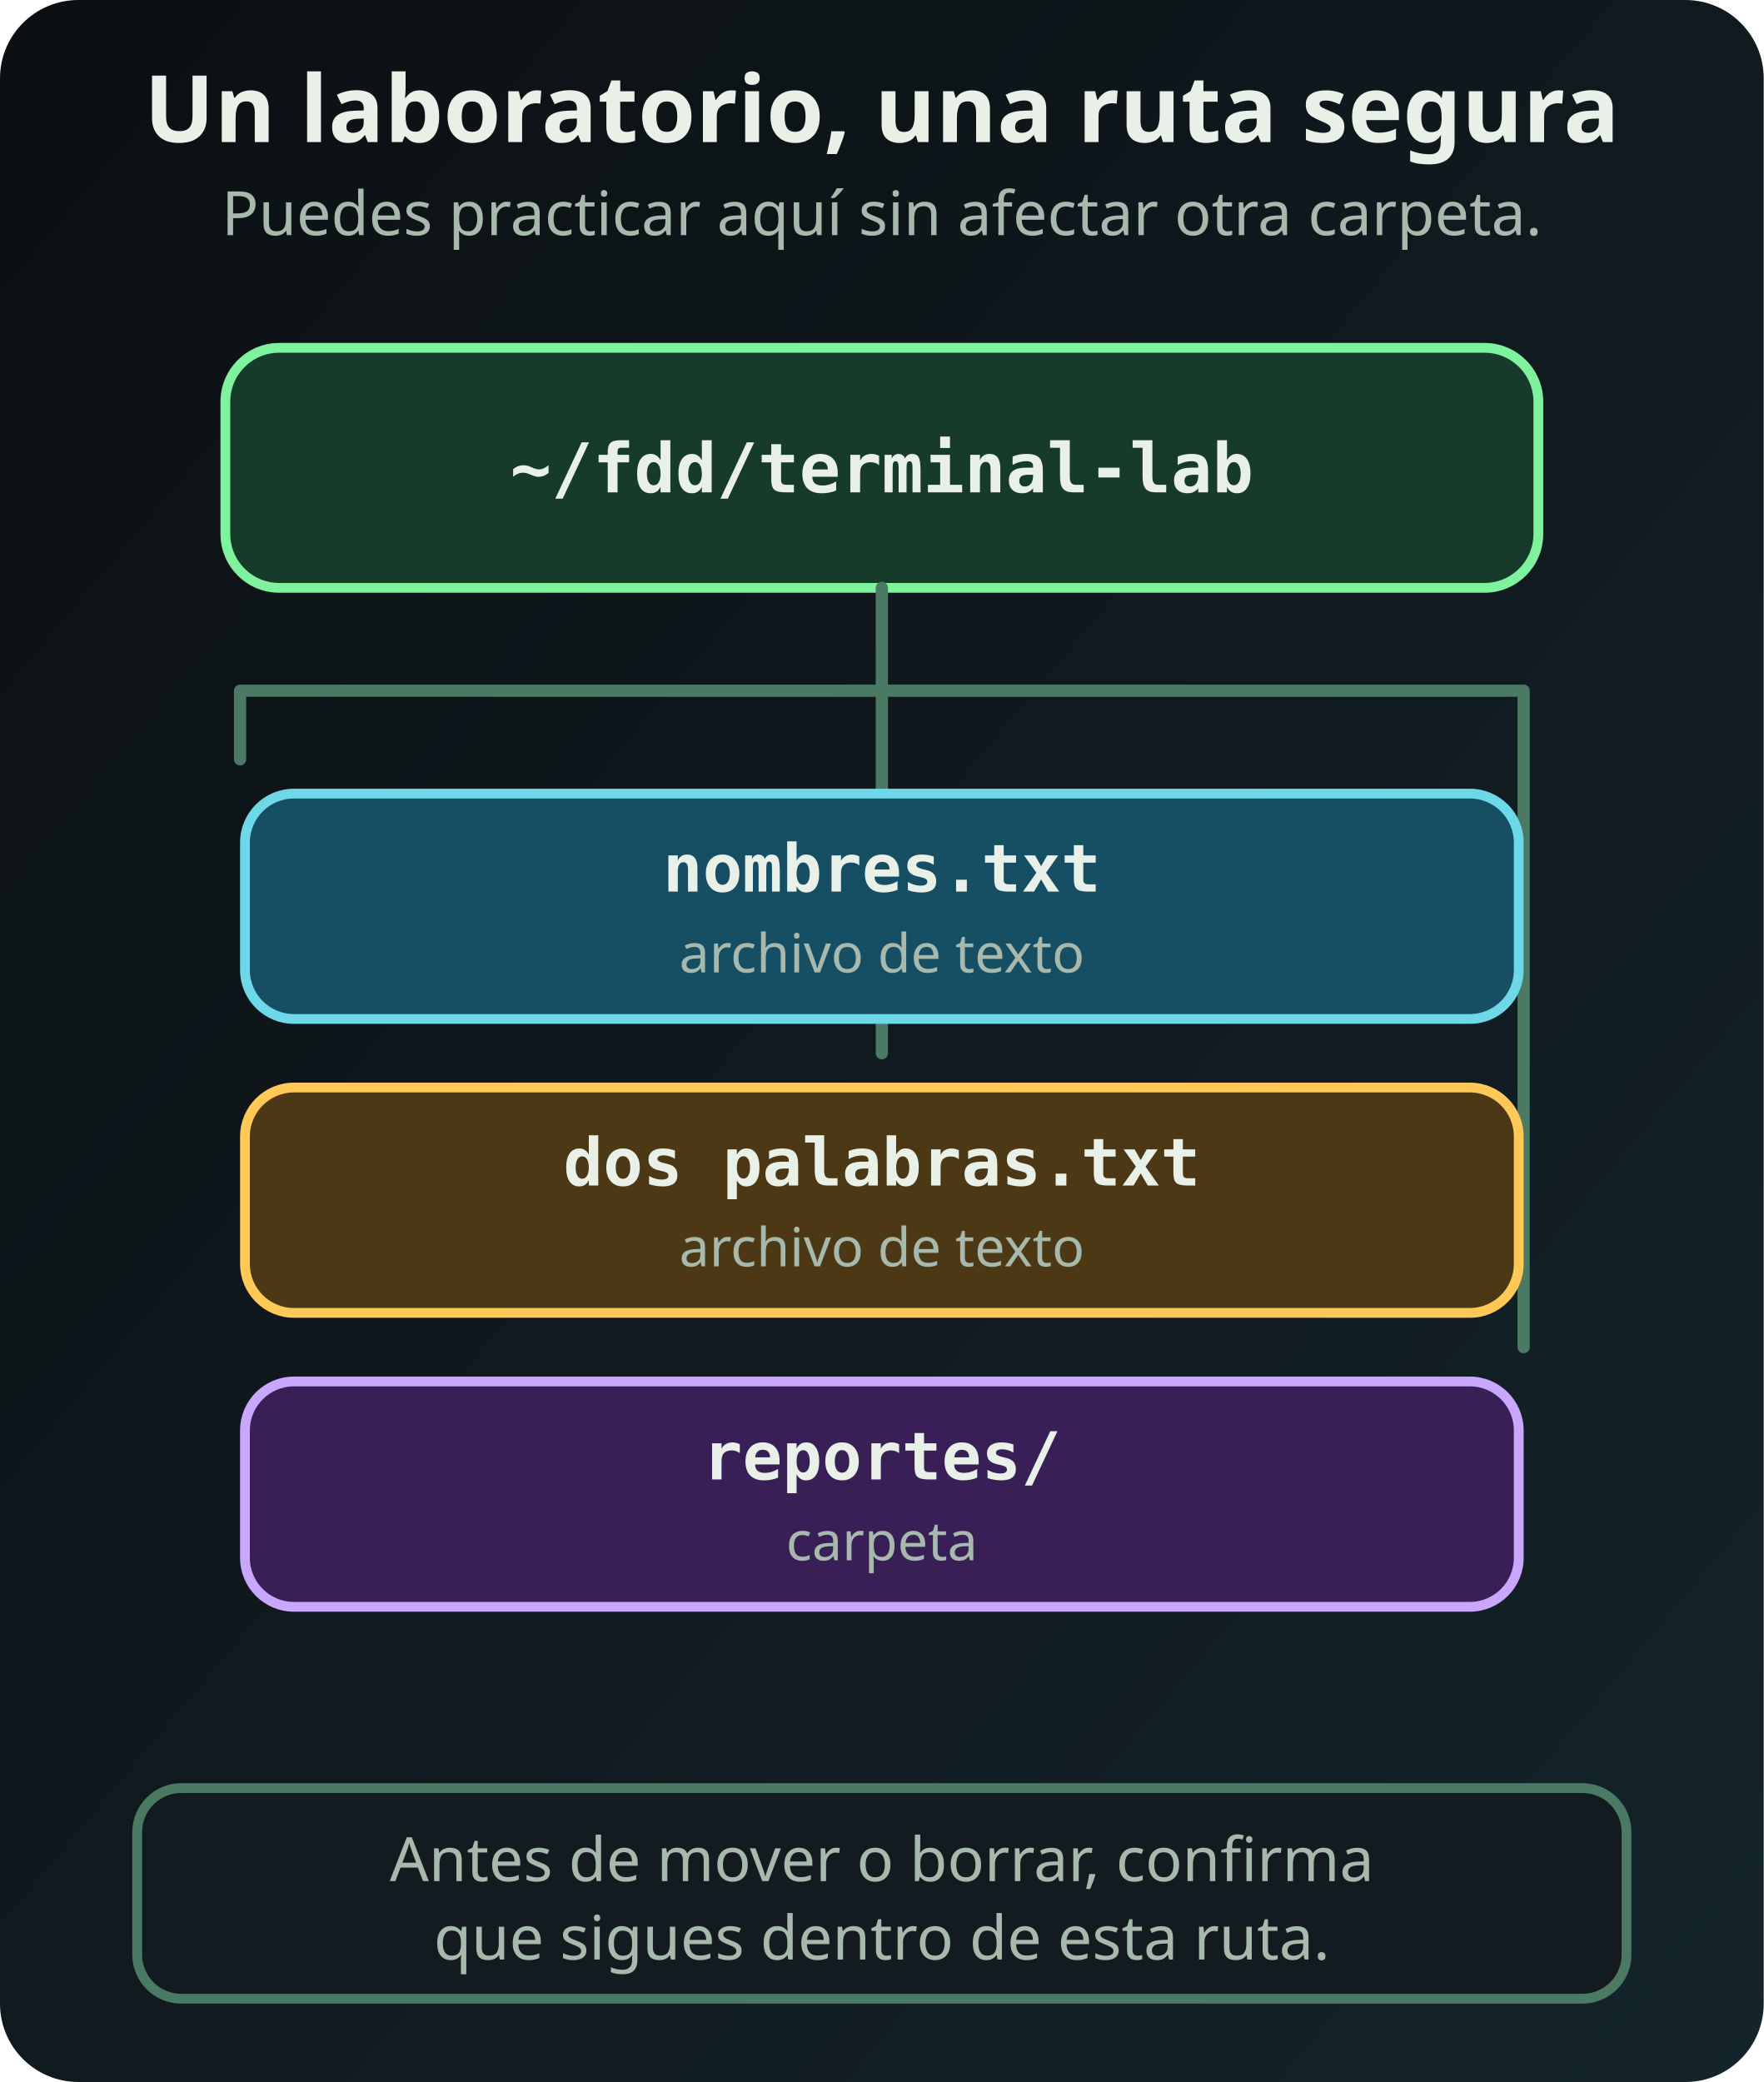
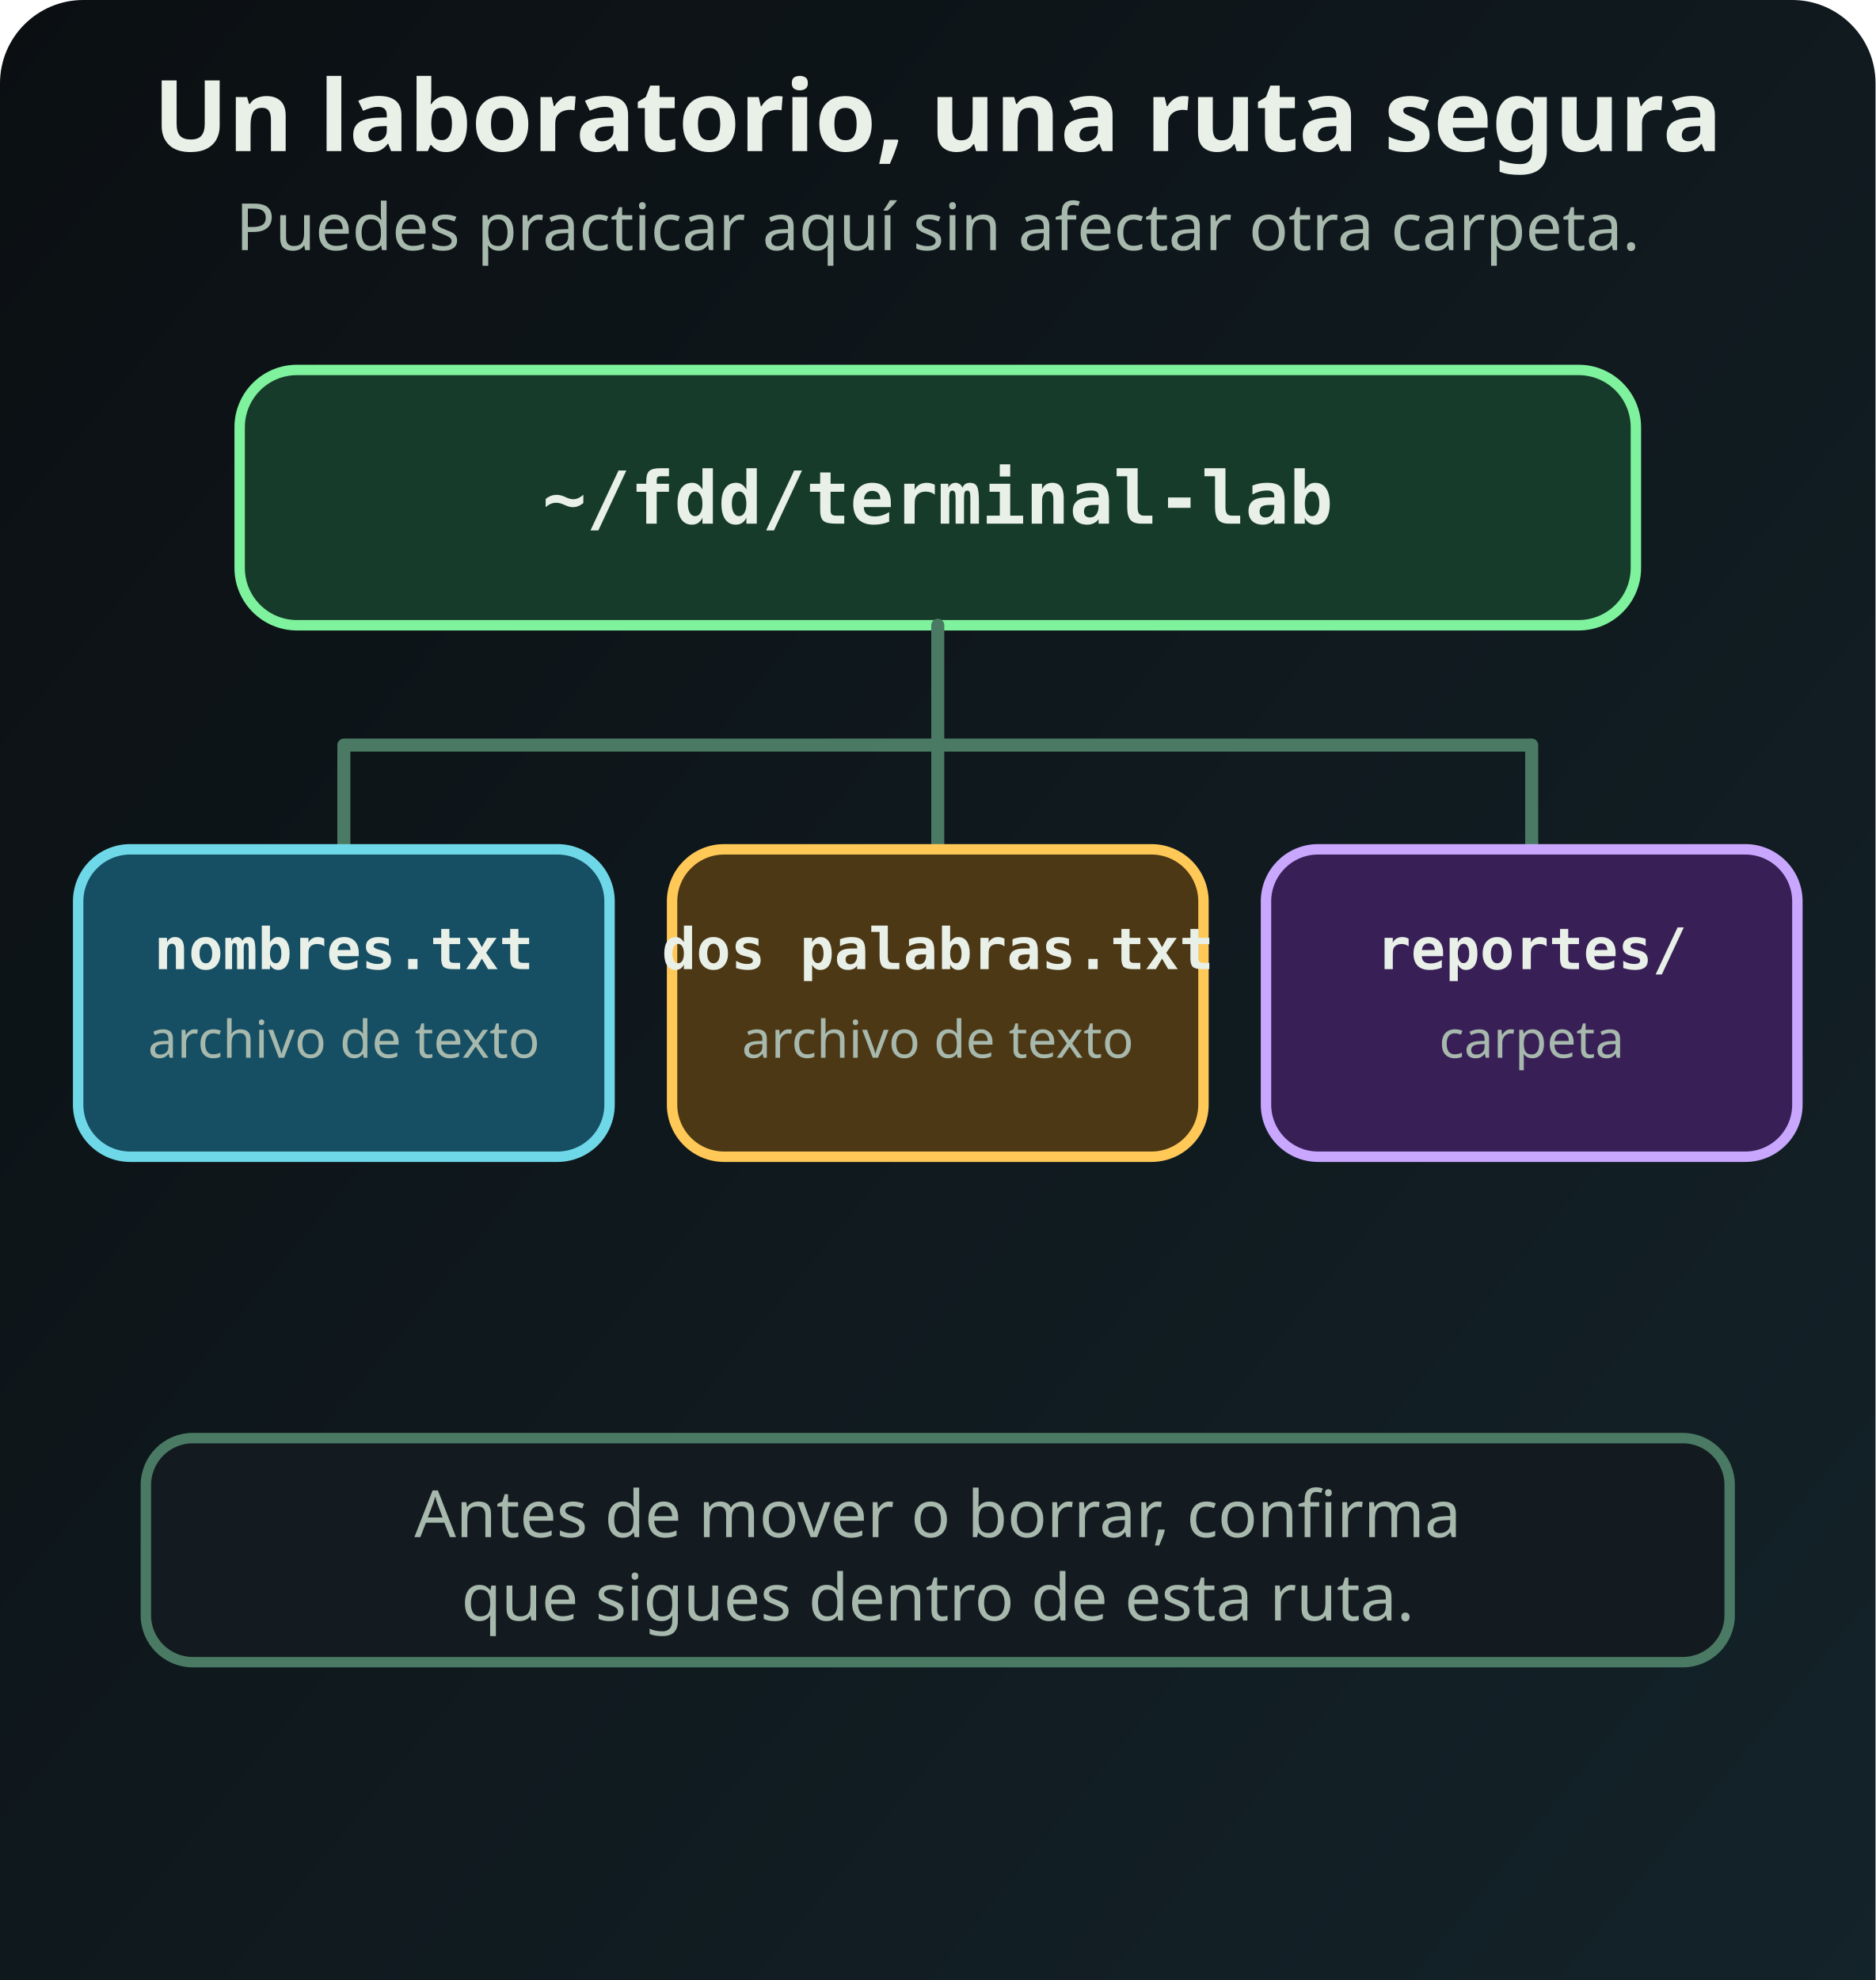
- <svg xmlns="http://www.w3.org/2000/svg" viewBox="0 0 720 850" role="img" aria-labelledby="lab-tree-title lab-tree-desc" preserveAspectRatio="xMidYMid meet">
+ <svg xmlns="http://www.w3.org/2000/svg" viewBox="0 0 720 760" role="img" aria-labelledby="lab-tree-title lab-tree-desc" preserveAspectRatio="xMidYMid meet">
  <defs>
    <linearGradient id="lab-bg" x1="0" y1="0" x2="1" y2="1">
      <stop stop-color="#0b0f12" />
      <stop offset="1" stop-color="#14242b" />
    </linearGradient>
  </defs>
  <style>
    .heading { font-family: system-ui, sans-serif; font-size: 38px; font-weight: 700; fill: #e8f0e8; text-anchor: middle; }
    .note { font-family: system-ui, sans-serif; font-size: 25px; font-weight: 500; fill: #a7b8ad; text-anchor: middle; }
    .path { font-family: ui-monospace, SFMono-Regular, monospace; font-size: 28px; font-weight: 700; fill: #e8f0e8; text-anchor: middle; }
-     .name { font-family: ui-monospace, SFMono-Regular, monospace; font-size: 27px; font-weight: 700; fill: #e8f0e8; text-anchor: middle; }
-     .kind { font-family: system-ui, sans-serif; font-size: 22px; font-weight: 500; fill: #a7b8ad; text-anchor: middle; }
+     .name { font-family: ui-monospace, SFMono-Regular, monospace; font-size: 22px; font-weight: 700; fill: #e8f0e8; text-anchor: middle; }
+     .kind { font-family: system-ui, sans-serif; font-size: 20px; font-weight: 500; fill: #a7b8ad; text-anchor: middle; }
    .line { fill: none; stroke: #4a7a63; stroke-width: 5; stroke-linecap: round; stroke-linejoin: round; }
    .box { stroke-width: 4; }
  </style>
  <rect width="720" height="850" rx="32" fill="url(#lab-bg)" />
  <text x="360" y="58" class="heading">Un laboratorio, una ruta segura</text>
  <text x="360" y="96" class="note">Puedes practicar aquí sin afectar otra carpeta.</text>
  <rect x="92" y="142" width="536" height="98" rx="22" fill="#173b2a" stroke="#7ef29d" class="box" />
  <text x="360" y="201" class="path">~/fdd/terminal-lab</text>
-   <path d="M360 240V282H98V310M360 282H360V430M360 282H622V550" class="line" />
-   <rect x="100" y="324" width="520" height="92" rx="20" fill="#164e63" stroke="#6fd8e8" class="box" />
-   <text x="360" y="364" class="name">nombres.txt</text>
-   <text x="360" y="397" class="kind">archivo de texto</text>
-   <rect x="100" y="444" width="520" height="92" rx="20" fill="#4c3814" stroke="#ffc857" class="box" />
-   <text x="360" y="484" class="name">dos palabras.txt</text>
-   <text x="360" y="517" class="kind">archivo de texto</text>
-   <rect x="100" y="564" width="520" height="92" rx="20" fill="#382057" stroke="#c9a7ff" class="box" />
-   <text x="360" y="604" class="name">reportes/</text>
-   <text x="360" y="637" class="kind">carpeta</text>
-   <rect x="56" y="730" width="608" height="86" rx="18" fill="#141b20" stroke="#4a7a63" class="box" />
-   <text x="360" y="768" class="note">Antes de mover o borrar, confirma</text>
-   <text x="360" y="800" class="note">que sigues dentro de esta ruta.</text>
+   <path d="M360 240V286M132 286H588M132 286V326M360 286V326M588 286V326" class="line" />
+   <rect x="30" y="326" width="204" height="118" rx="20" fill="#164e63" stroke="#6fd8e8" class="box" />
+   <text x="132" y="372" class="name">nombres.txt</text>
+   <text x="132" y="406" class="kind">archivo de texto</text>
+   <rect x="258" y="326" width="204" height="118" rx="20" fill="#4c3814" stroke="#ffc857" class="box" />
+   <text x="360" y="372" class="name">dos palabras.txt</text>
+   <text x="360" y="406" class="kind">archivo de texto</text>
+   <rect x="486" y="326" width="204" height="118" rx="20" fill="#382057" stroke="#c9a7ff" class="box" />
+   <text x="588" y="372" class="name">reportes/</text>
+   <text x="588" y="406" class="kind">carpeta</text>
+   <rect x="56" y="552" width="608" height="86" rx="18" fill="#141b20" stroke="#4a7a63" class="box" />
+   <text x="360" y="590" class="note">Antes de mover o borrar, confirma</text>
+   <text x="360" y="622" class="note">que sigues dentro de esta ruta.</text>
</svg>
